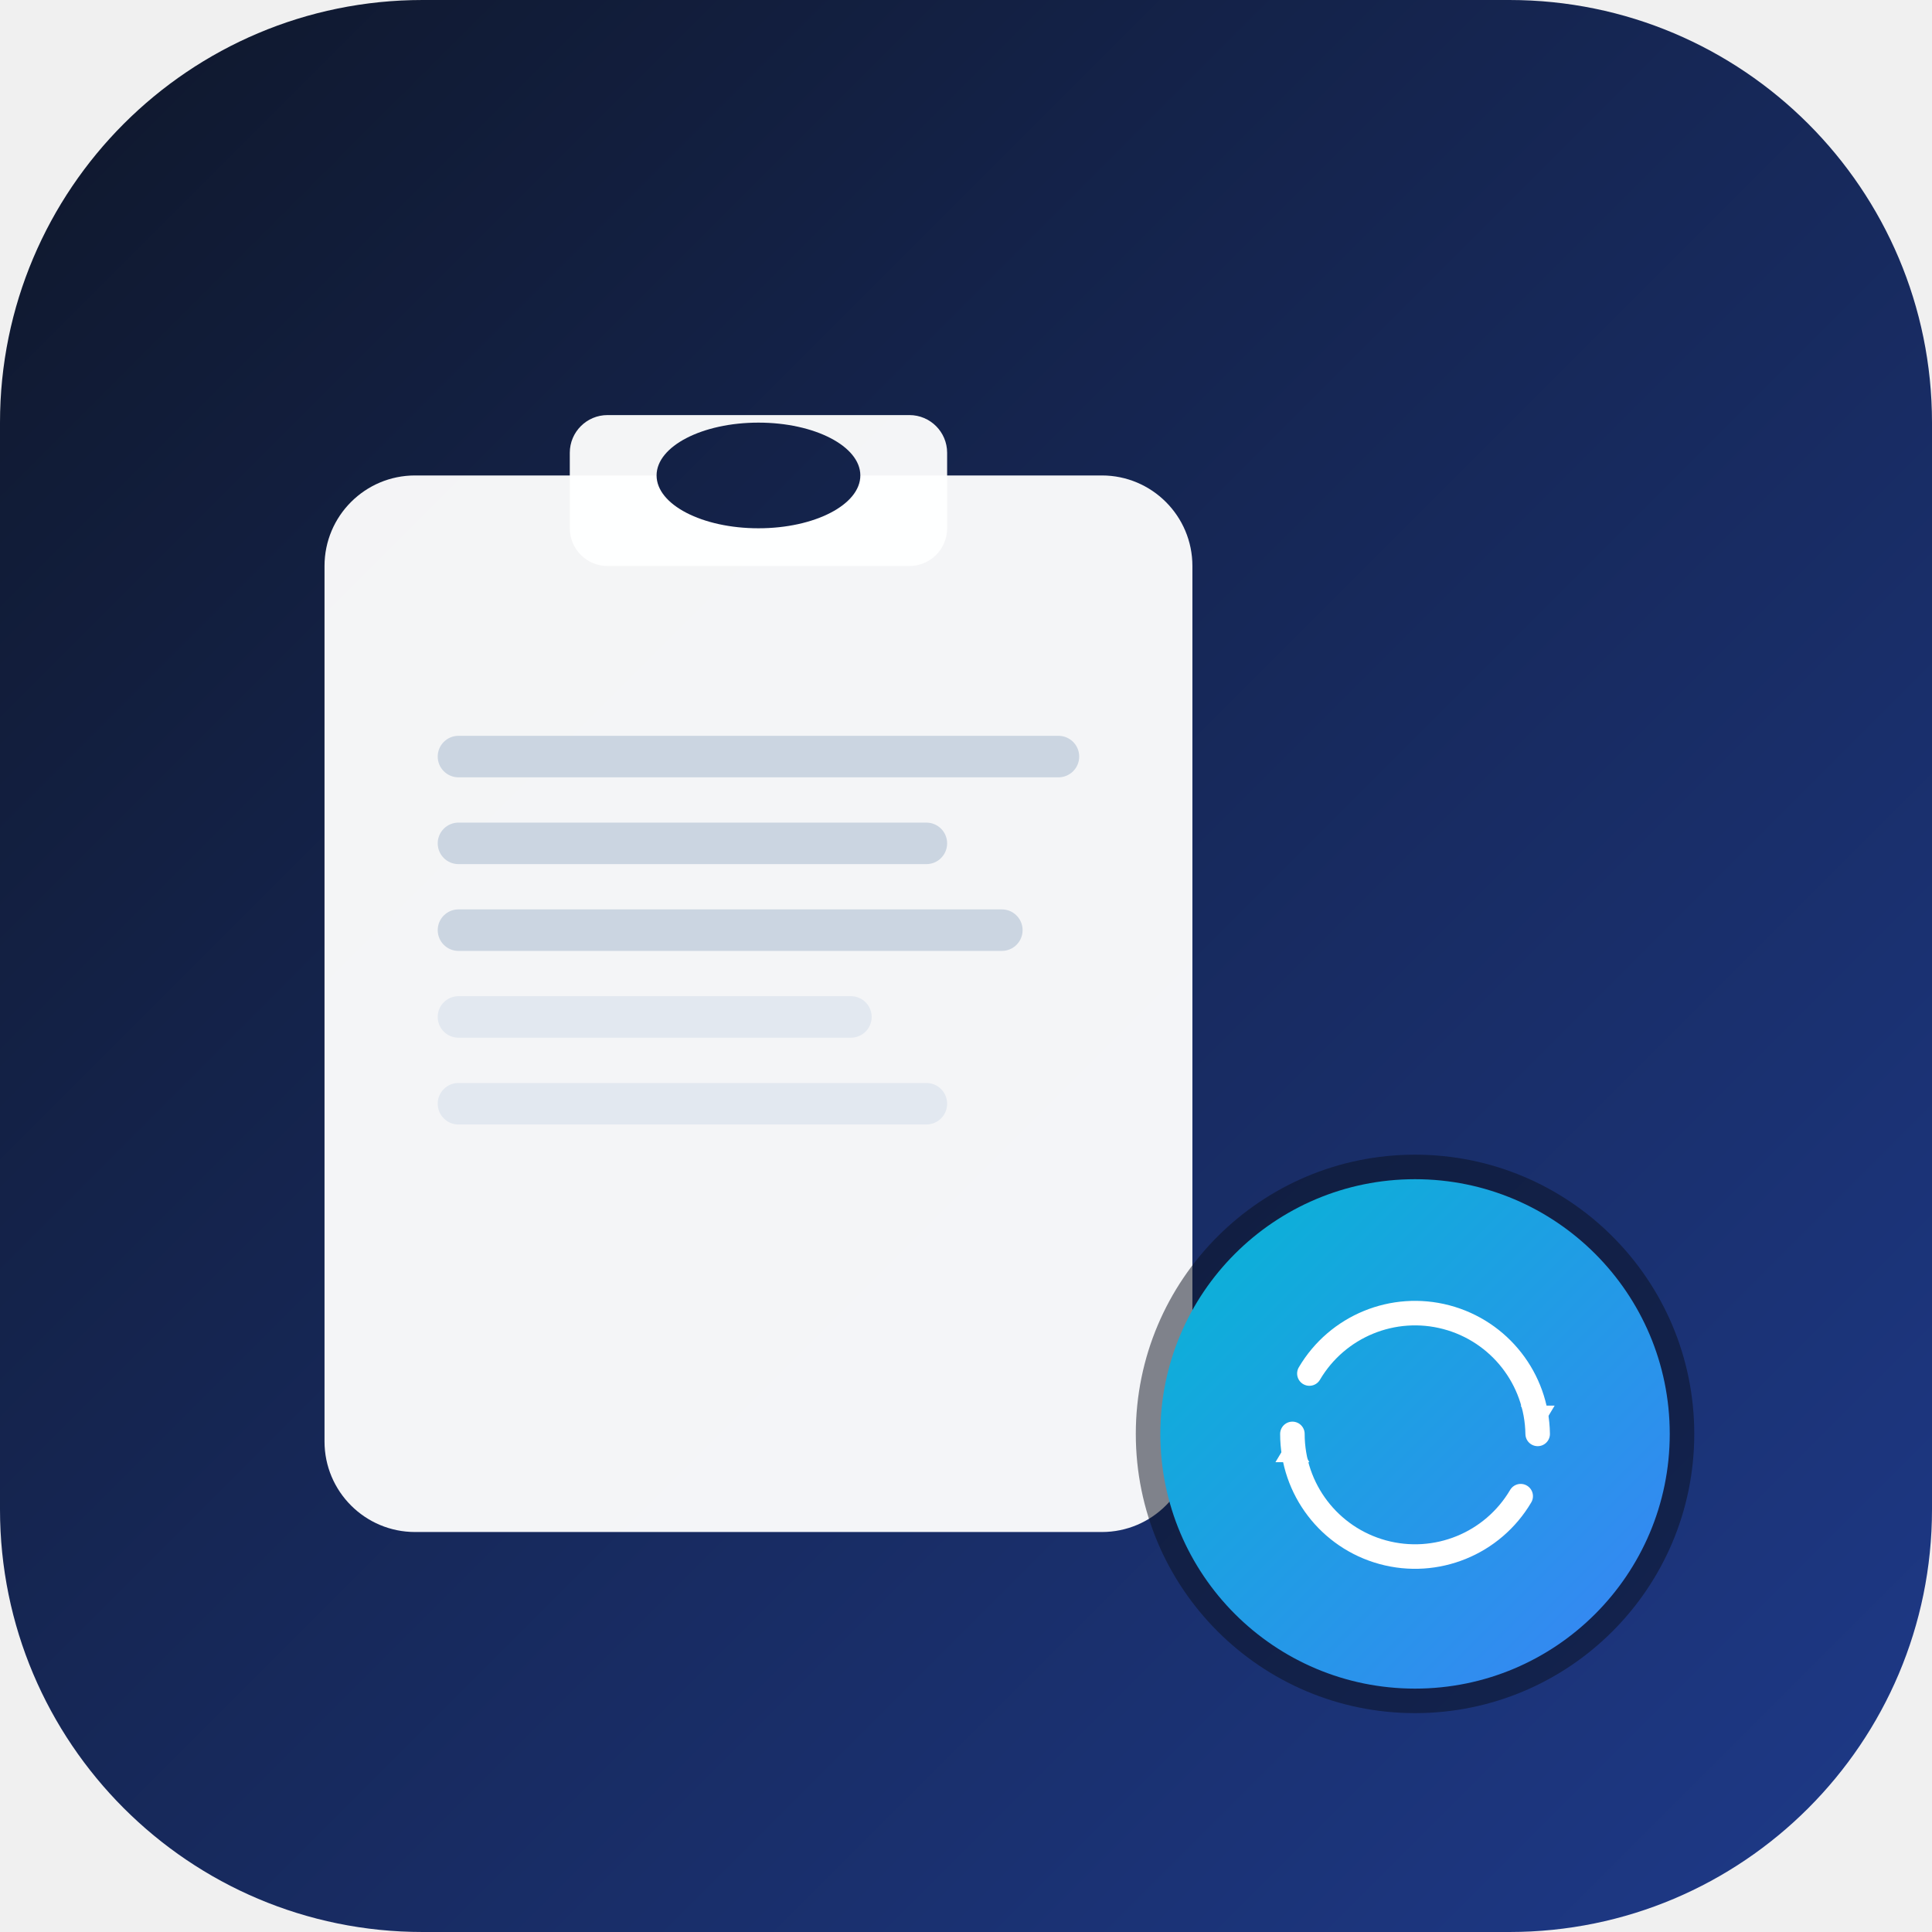
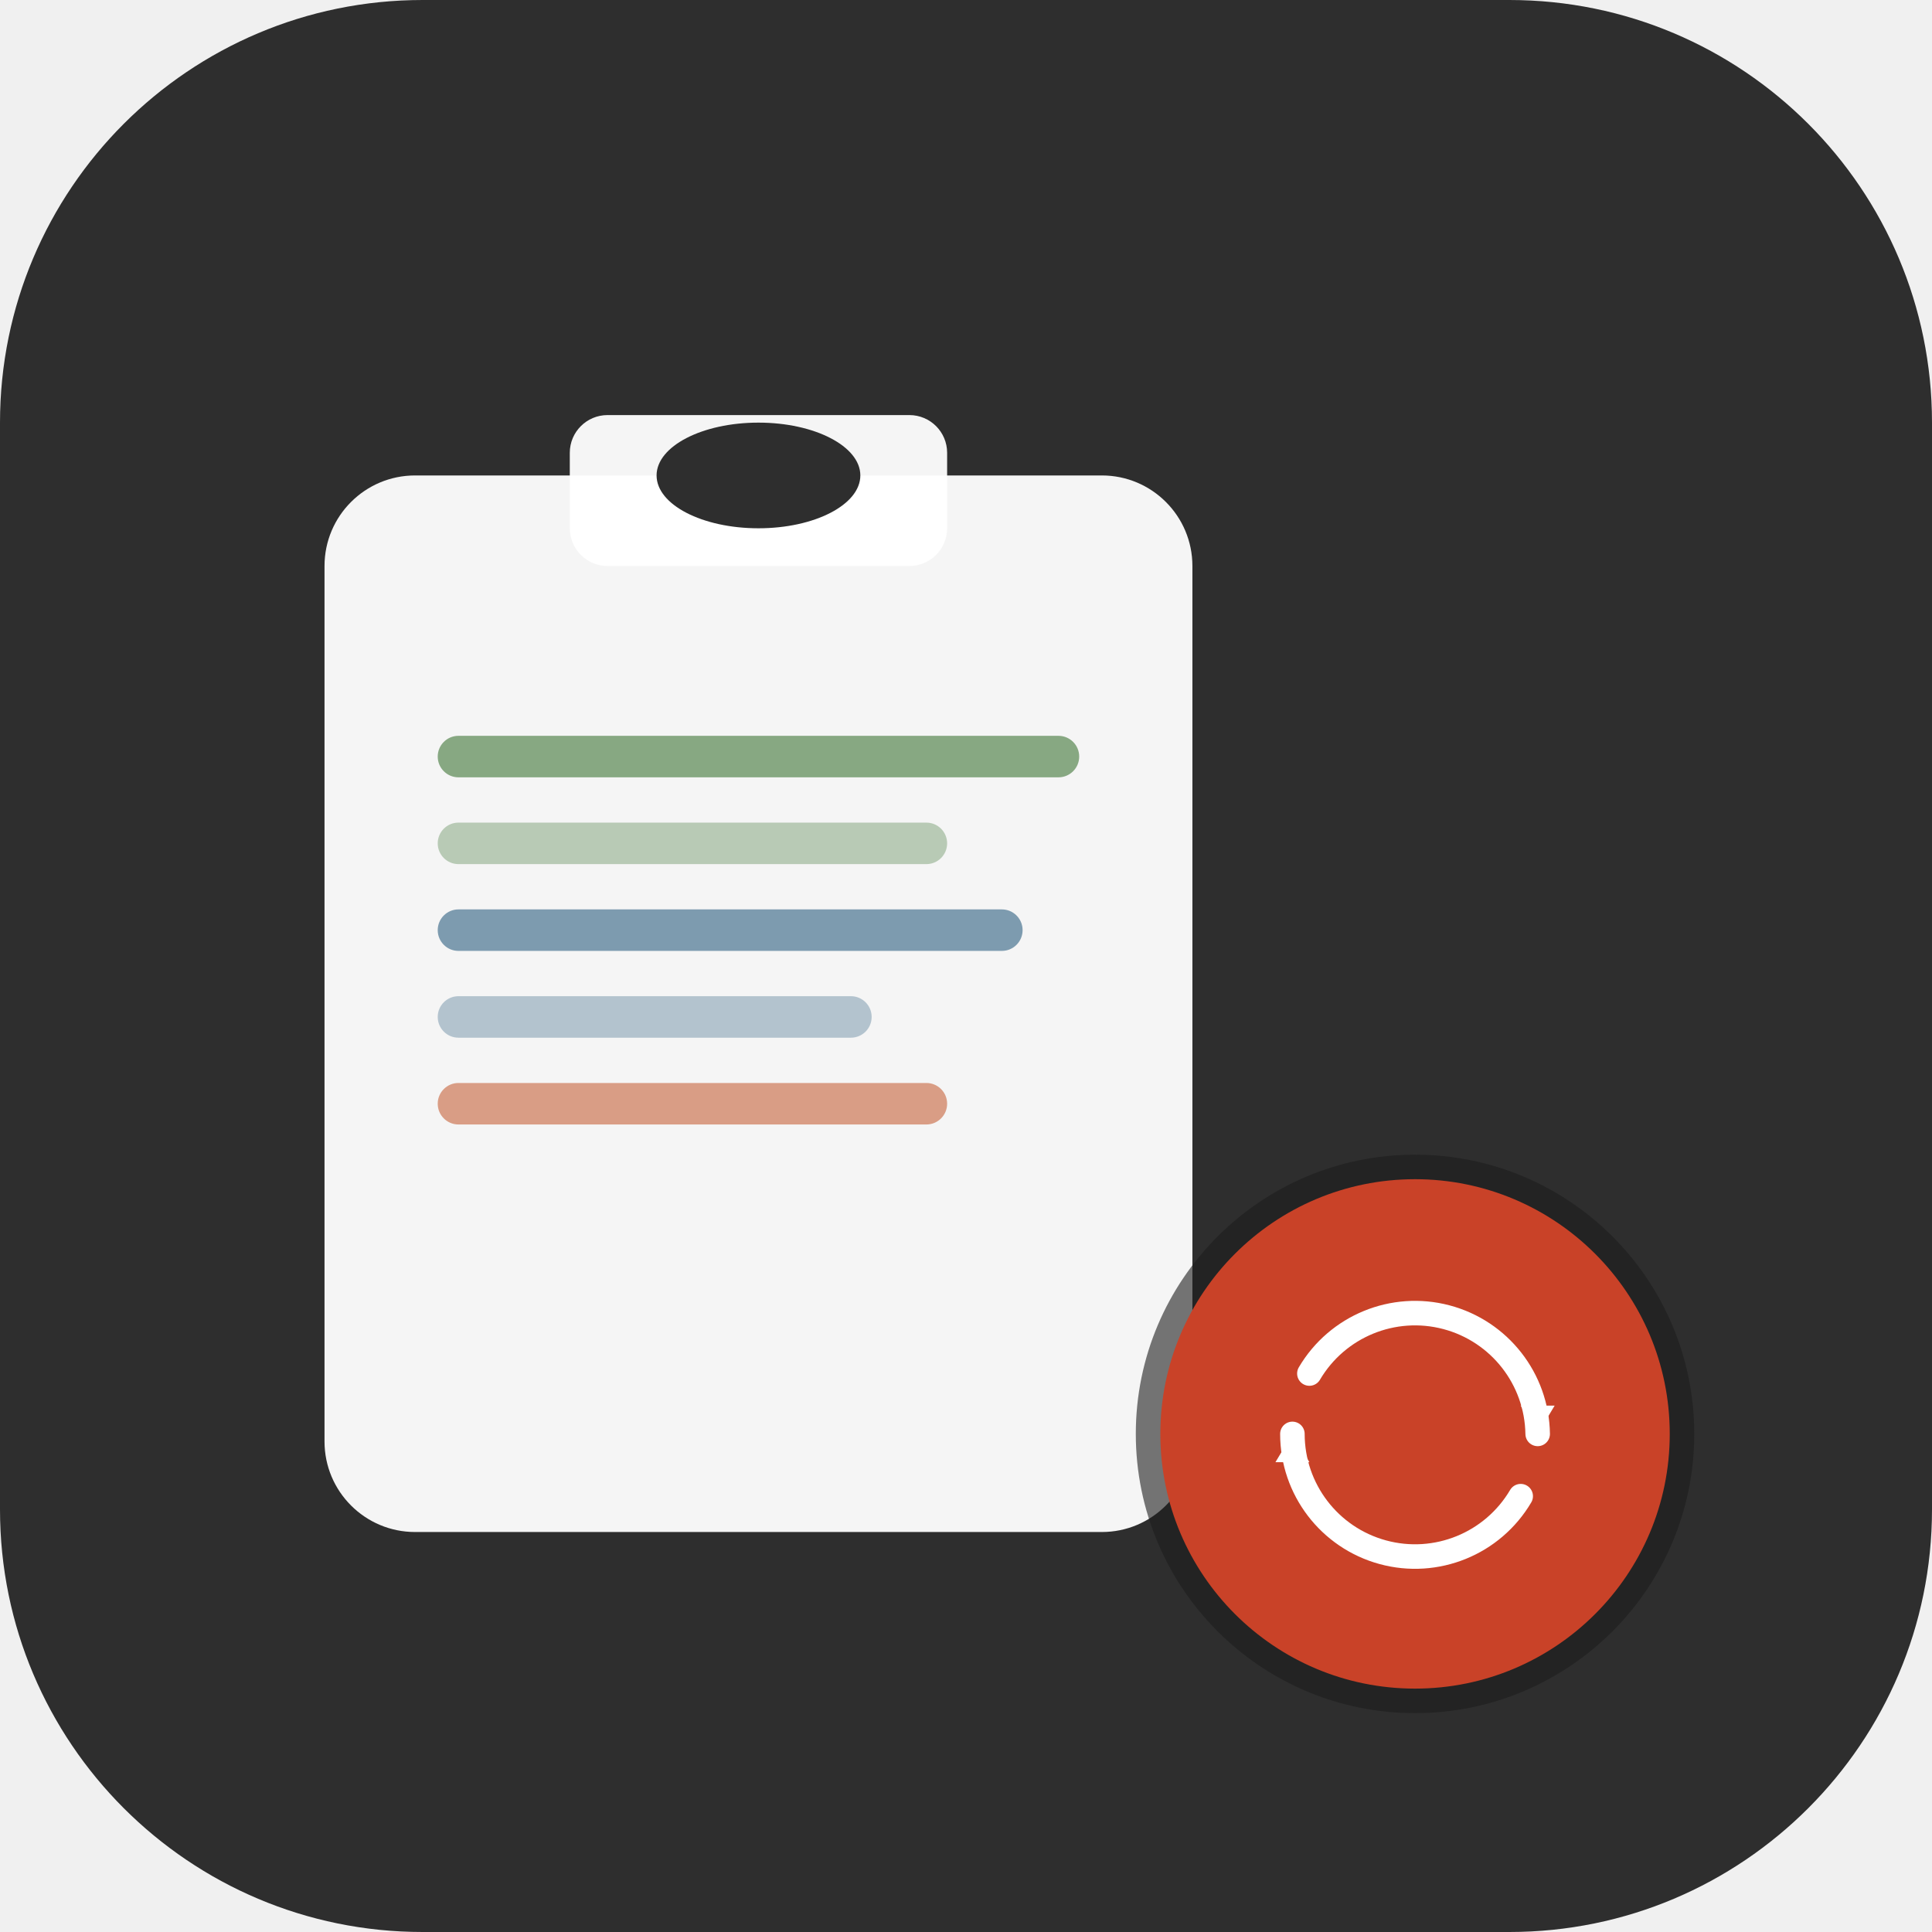
<svg xmlns="http://www.w3.org/2000/svg" viewBox="0 0 1024 1024" width="1024" height="1024">
-   <defs>
-     <linearGradient id="bg" x1="0" y1="0" x2="1024" y2="1024" gradientUnits="userSpaceOnUse">
-       <stop offset="0%" stop-color="#0f172a" />
-       <stop offset="100%" stop-color="#1e3a8a" />
-     </linearGradient>
-     <linearGradient id="badge-g" x1="0" y1="0" x2="1" y2="1">
-       <stop offset="0%" stop-color="#06b6d4" />
-       <stop offset="100%" stop-color="#3b82f6" />
-     </linearGradient>
-   </defs>
-   <rect width="1024" height="1024" rx="224" fill="url(#bg)" />
+   <rect width="1024" height="1024" rx="224" fill="#2e2e2e" />
  <rect x="172" y="252" width="460" height="560" rx="48" fill="white" opacity="0.95" />
  <rect x="302" y="220" width="200" height="80" rx="20" fill="white" opacity="0.95" />
-   <ellipse cx="402" cy="252" rx="54" ry="28" fill="url(#bg)" />
-   <rect x="232" y="390" width="340" height="22" rx="11" fill="#cbd5e1" />
-   <rect x="232" y="436" width="270" height="22" rx="11" fill="#cbd5e1" />
-   <rect x="232" y="482" width="310" height="22" rx="11" fill="#cbd5e1" />
-   <rect x="232" y="528" width="230" height="22" rx="11" fill="#e2e8f0" />
-   <rect x="232" y="574" width="270" height="22" rx="11" fill="#e2e8f0" />
-   <circle cx="750" cy="760" r="148" fill="#0a0f1e" opacity="0.5" />
-   <circle cx="750" cy="760" r="135" fill="url(#badge-g)" />
+   <ellipse cx="402" cy="252" rx="54" ry="28" fill="#2e2e2e" />
+   <rect x="232" y="390" width="340" height="22" rx="11" fill="#87a882" />
+   <rect x="232" y="436" width="270" height="22" rx="11" fill="#87a882" opacity="0.55" />
+   <rect x="232" y="482" width="310" height="22" rx="11" fill="#7d9baf" />
+   <rect x="232" y="528" width="230" height="22" rx="11" fill="#7d9baf" opacity="0.55" />
+   <rect x="232" y="574" width="270" height="22" rx="11" fill="#d08060" opacity="0.75" />
+   <circle cx="750" cy="760" r="148" fill="#1c1c1c" opacity="0.6" />
+   <circle cx="750" cy="760" r="135" fill="#c94228" />
  <path d="M 694 728 A 65 65 0 0 1 815 760" stroke="white" stroke-width="13" fill="none" stroke-linecap="round" />
  <polygon points="815,760 806,745 824,745" fill="white" />
  <path d="M 806 793 A 65 65 0 0 1 685 760" stroke="white" stroke-width="13" fill="none" stroke-linecap="round" />
  <polygon points="685,760 676,775 694,775" fill="white" />
</svg>
